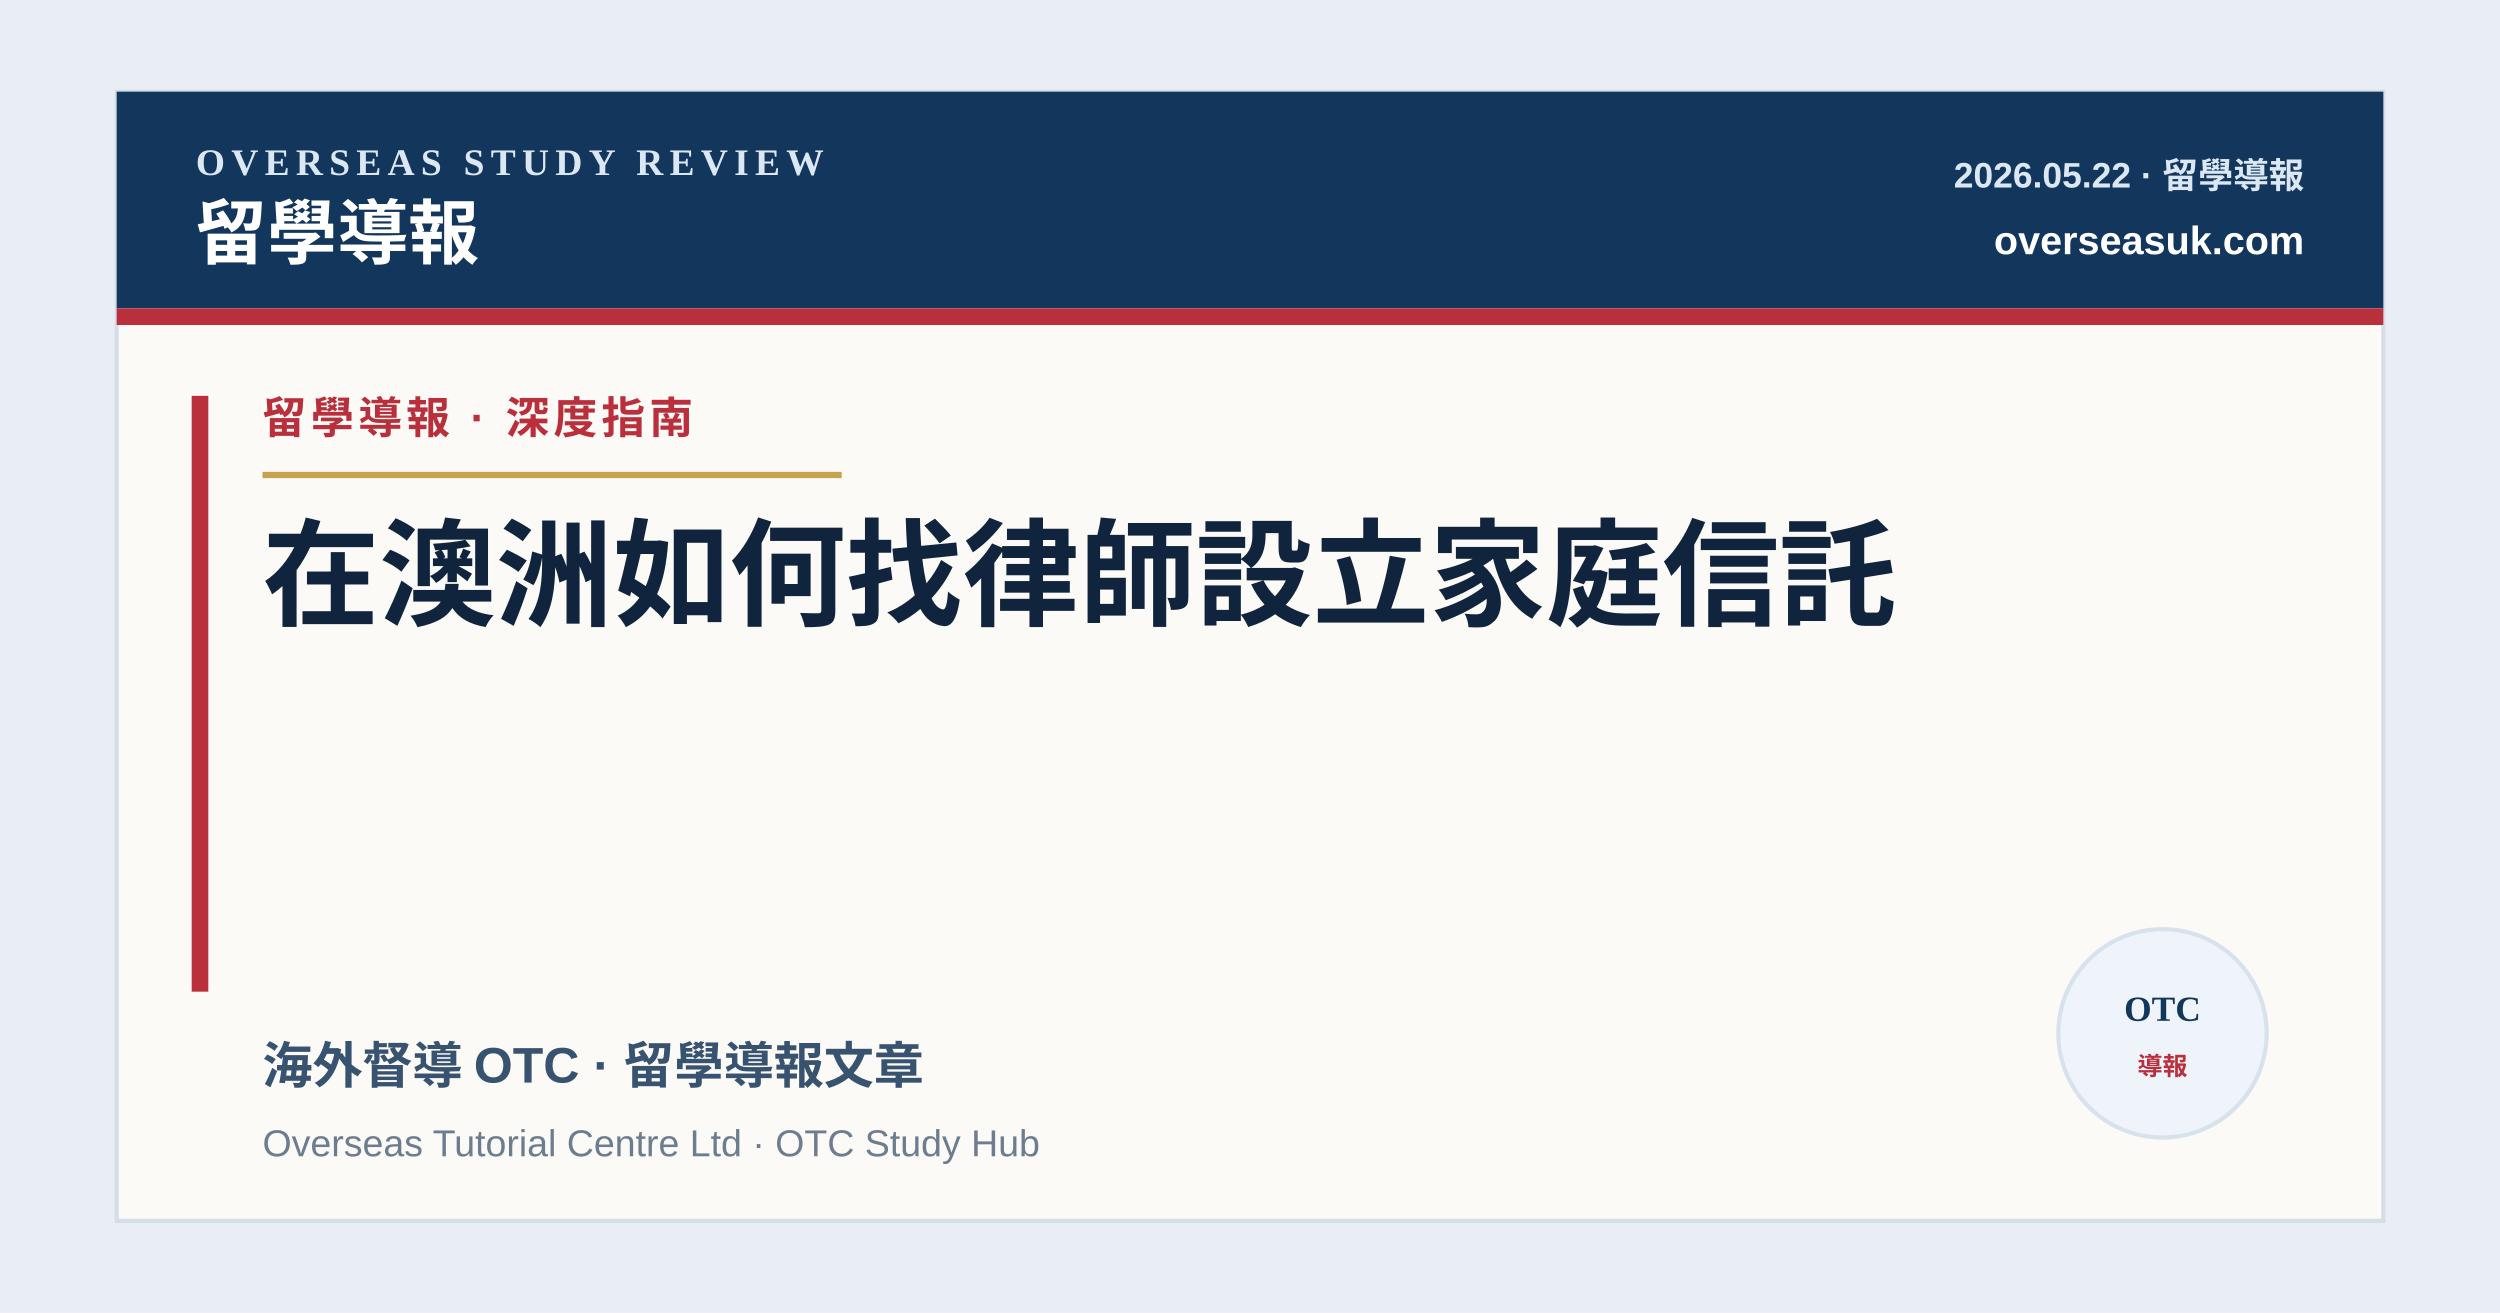
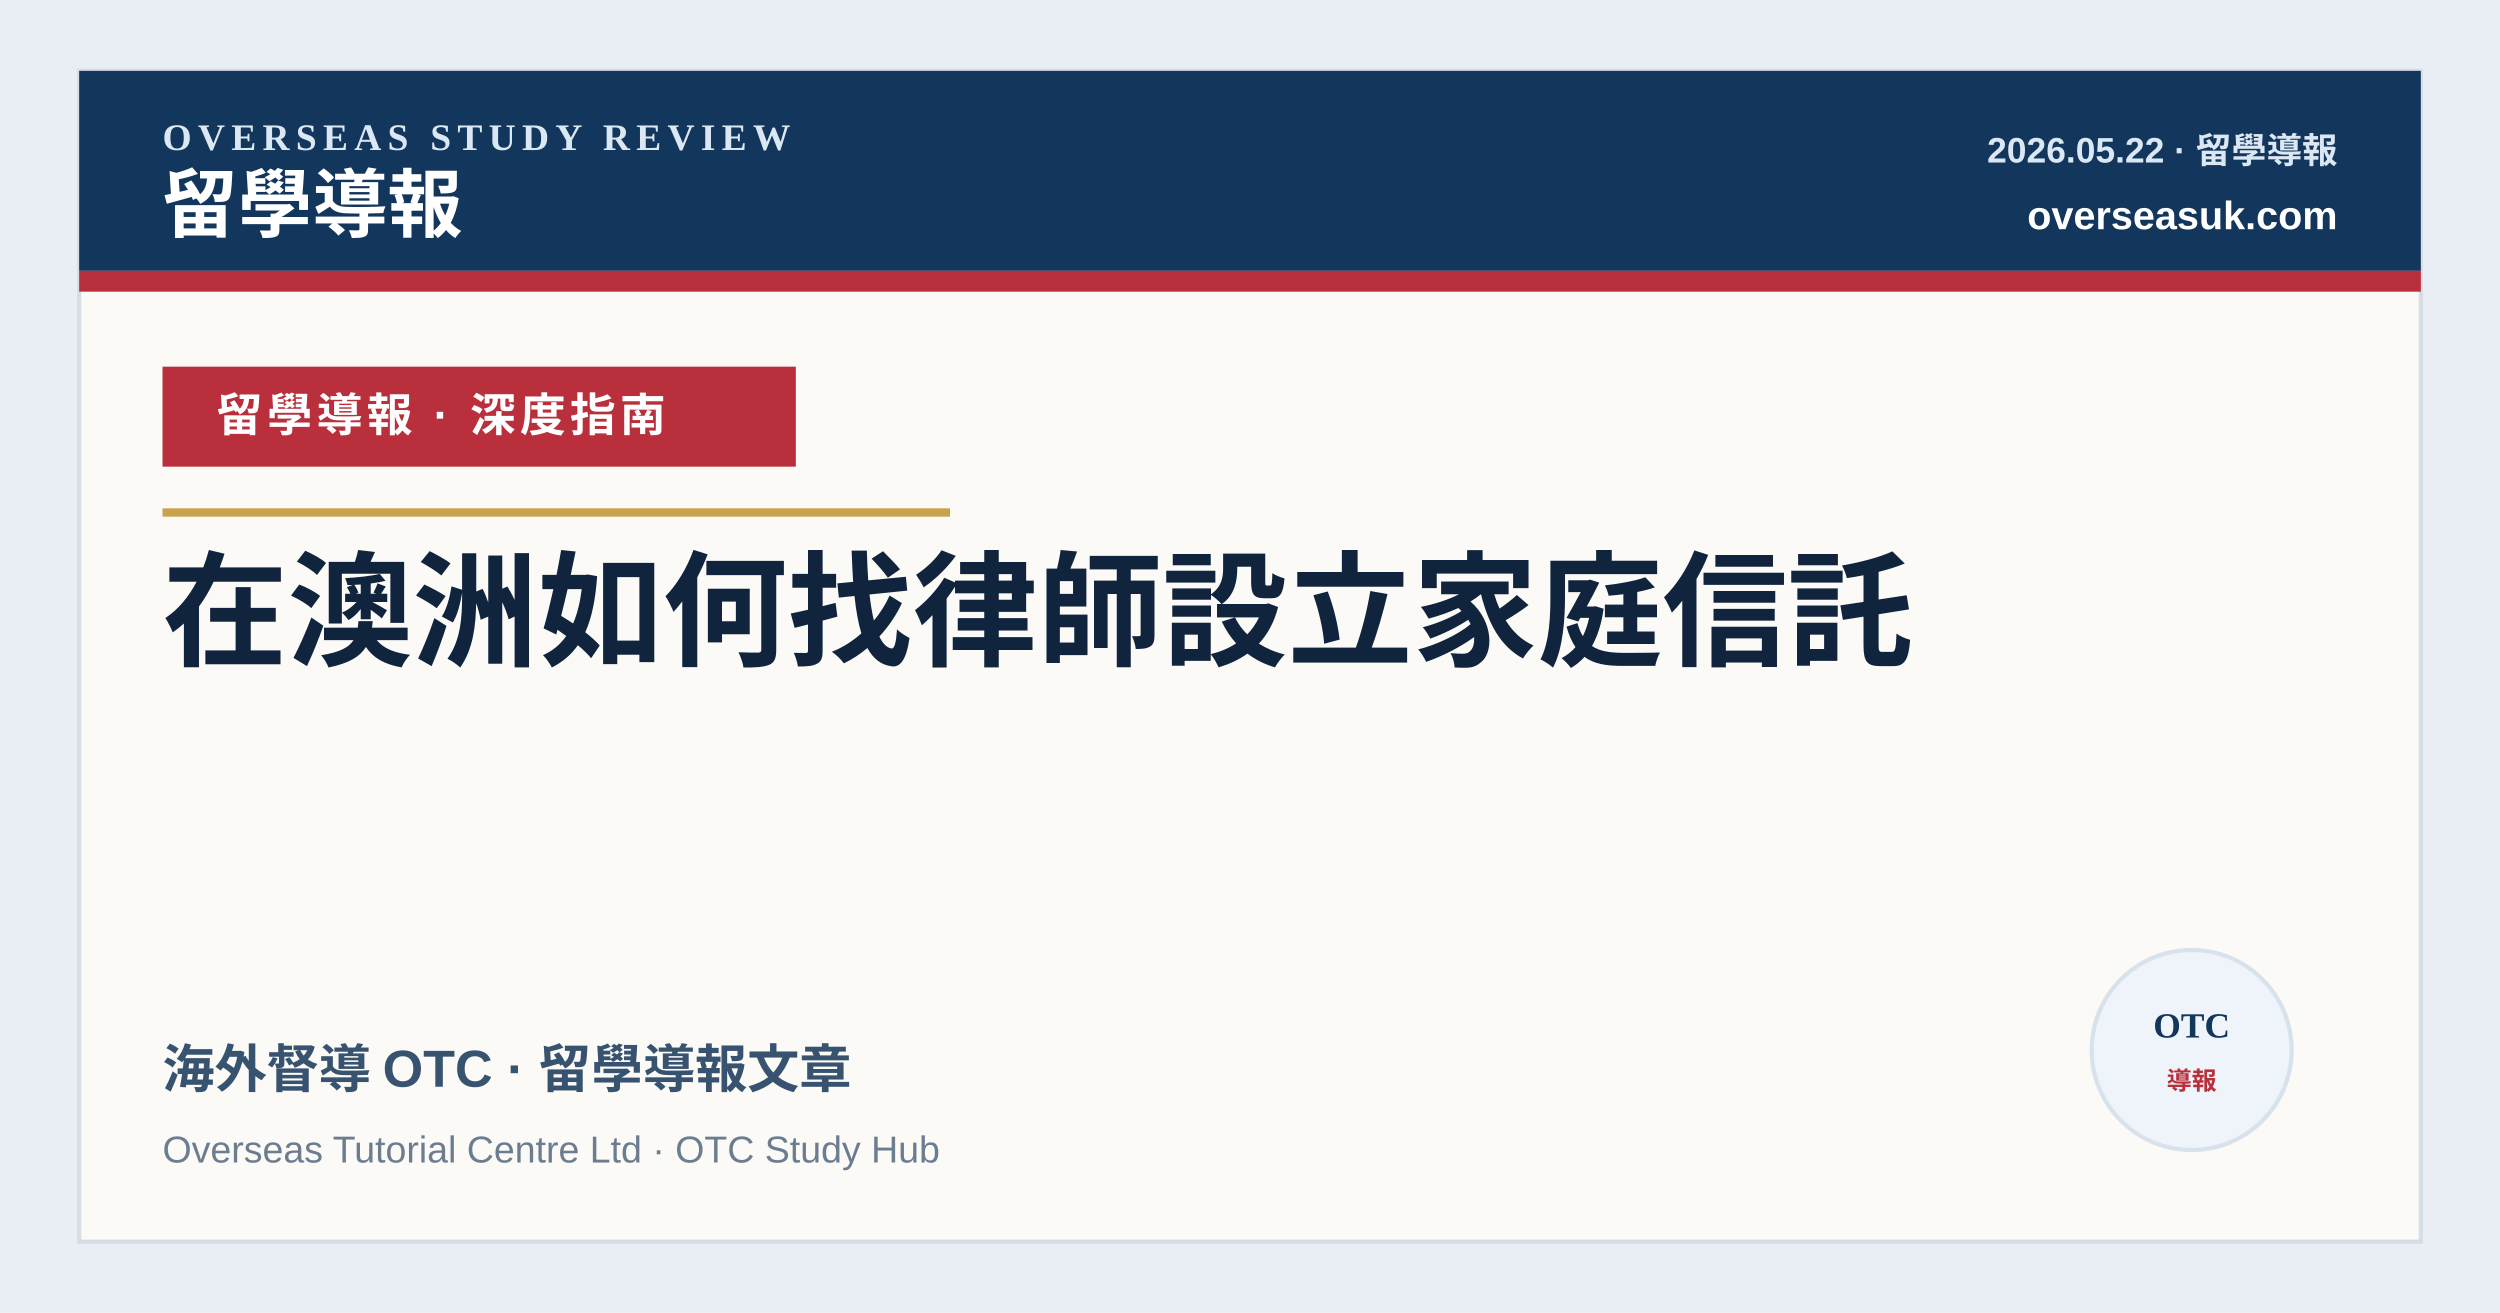
<svg xmlns="http://www.w3.org/2000/svg" width="1200" height="630" viewBox="0 0 1200 630">
  <rect width="1200" height="630" fill="#e9eef4" />
-   <rect x="56" y="44" width="1088" height="542" rx="0" fill="#fbfaf7" stroke="#d5dde7" stroke-width="2" />
-   <rect x="56" y="44" width="1088" height="104" fill="#12365c" />
-   <rect x="56" y="148" width="1088" height="8" fill="#b92f3b" />
-   <rect x="92" y="190" width="8" height="286" fill="#b92f3b" />
-   <text x="94" y="84" fill="#dbe7f3" font-family="Georgia, 'Times New Roman', serif" font-size="18" font-weight="700" letter-spacing="3">OVERSEAS STUDY REVIEW</text>
-   <text x="94" y="124" fill="#ffffff" font-family="'Noto Serif TC', 'Songti TC', Georgia, serif" font-size="34" font-weight="900">留學導報</text>
-   <text x="1106" y="90" text-anchor="end" fill="#dbe7f3" font-family="'Noto Sans TC', Arial, sans-serif" font-size="17" font-weight="700">2026.05.22 · 留學導報</text>
-   <text x="1106" y="122" text-anchor="end" fill="#ffffff" font-family="'Noto Sans TC', Arial, sans-serif" font-size="19" font-weight="800">overseasuk.com</text>
-   <text x="126" y="208" fill="#b92f3b" font-family="'Noto Sans TC', Arial, sans-serif" font-size="21" font-weight="900" letter-spacing="2">留學導報 · 深度指南</text>
-   <line x1="126" y1="228" x2="404" y2="228" stroke="#c9a24e" stroke-width="3" />
-   <text x="126" y="296" fill="#10243d" font-family="'Noto Serif TC', 'Songti TC', Georgia, serif" font-size="56" font-weight="900">在澳洲如何找律師設立家庭信託</text>
-   <text x="126" y="520" fill="#38536f" font-family="'Noto Sans TC', Arial, sans-serif" font-size="24" font-weight="800">海外督導 OTC · 留學導報文章</text>
-   <text x="126" y="555" fill="#6c7d90" font-family="'Noto Sans TC', Arial, sans-serif" font-size="18">Overseas Tutorial Centre Ltd · OTC Study Hub</text>
-   <circle cx="1038" cy="496" r="50" fill="#eef4f9" stroke="#d7e2ec" stroke-width="2" />
-   <text x="1038" y="490" text-anchor="middle" fill="#12365c" font-family="Georgia, 'Times New Roman', serif" font-size="17" font-weight="800">OTC</text>
-   <text x="1038" y="516" text-anchor="middle" fill="#b92f3b" font-family="'Noto Sans TC', Arial, sans-serif" font-size="12" font-weight="900">導報</text>
+   <rect x="38" y="34" width="1124" height="562" fill="#fbfaf7" stroke="#d5dde7" stroke-width="2" />
+   <rect x="38" y="34" width="1124" height="96" fill="#12365c" />
+   <rect x="38" y="130" width="1124" height="10" fill="#b92f3b" />
+   <text x="78" y="72" fill="#dbe7f3" font-family="Georgia, 'Times New Roman', serif" font-size="18" font-weight="700" letter-spacing="3">OVERSEAS STUDY REVIEW</text>
+   <text x="78" y="111" fill="#ffffff" font-family="'Noto Serif TC', 'Songti TC', Georgia, serif" font-size="36" font-weight="900">留學導報</text>
+   <text x="1122" y="78" text-anchor="end" fill="#dbe7f3" font-family="'Noto Sans TC', Arial, sans-serif" font-size="17" font-weight="700">2026.05.22 · 留學導報</text>
+   <text x="1122" y="110" text-anchor="end" fill="#ffffff" font-family="'Noto Sans TC', Arial, sans-serif" font-size="19" font-weight="800">overseasuk.com</text>
+   <rect x="78" y="176" width="304" height="48" fill="#b92f3b" />
+   <text x="104" y="207" fill="#ffffff" font-family="'Noto Sans TC', Arial, sans-serif" font-size="22" font-weight="900" letter-spacing="2">留學導報 · 深度指南</text>
+   <line x1="78" y1="246" x2="456" y2="246" stroke="#c9a24e" stroke-width="4" />
+   <text x="78" y="315" fill="#10243d" font-family="'Noto Serif TC', 'Songti TC', Georgia, serif" font-size="60" font-weight="900">在澳洲如何找律師設立家庭信託</text>
+   <text x="78" y="522" fill="#38536f" font-family="'Noto Sans TC', Arial, sans-serif" font-size="25" font-weight="900">海外督導 OTC · 留學導報文章</text>
+   <text x="78" y="558" fill="#6c7d90" font-family="'Noto Sans TC', Arial, sans-serif" font-size="18">Overseas Tutorial Centre Ltd · OTC Study Hub</text>
+   <circle cx="1052" cy="504" r="48" fill="#eef4f9" stroke="#d7e2ec" stroke-width="2" />
+   <text x="1052" y="498" text-anchor="middle" fill="#12365c" font-family="Georgia, 'Times New Roman', serif" font-size="17" font-weight="800">OTC</text>
+   <text x="1052" y="523" text-anchor="middle" fill="#b92f3b" font-family="'Noto Sans TC', Arial, sans-serif" font-size="12" font-weight="900">導報</text>
</svg>
